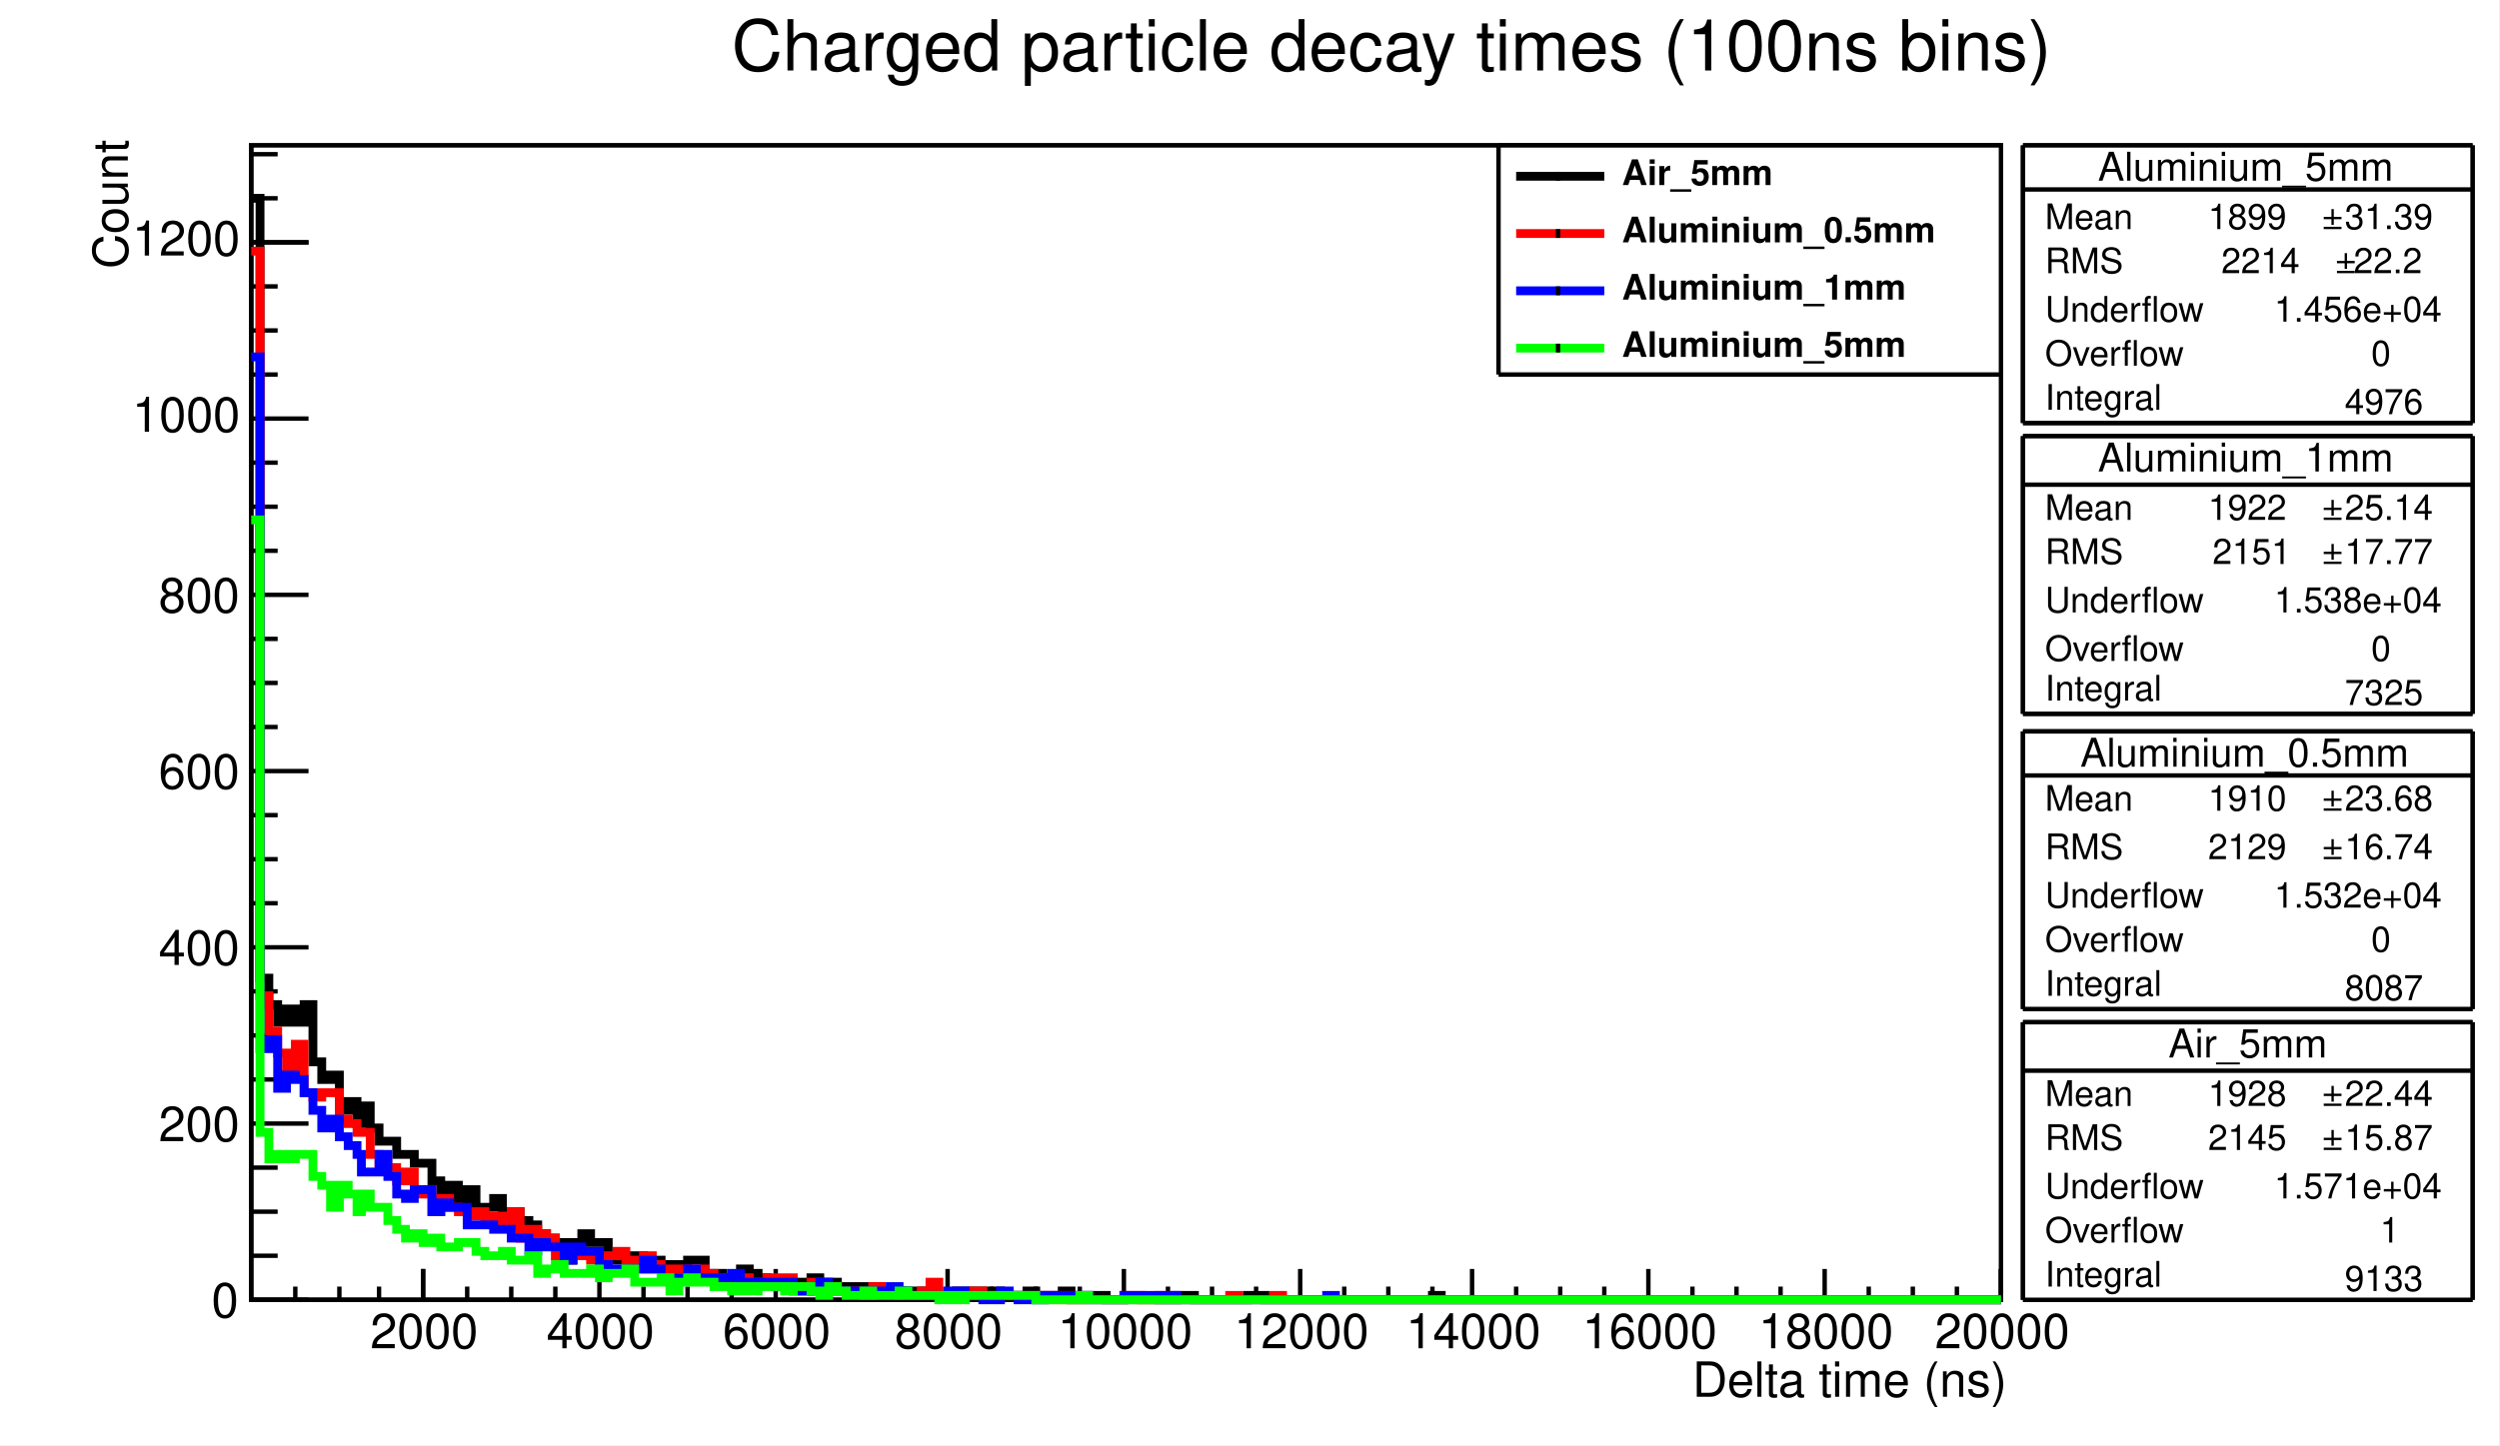
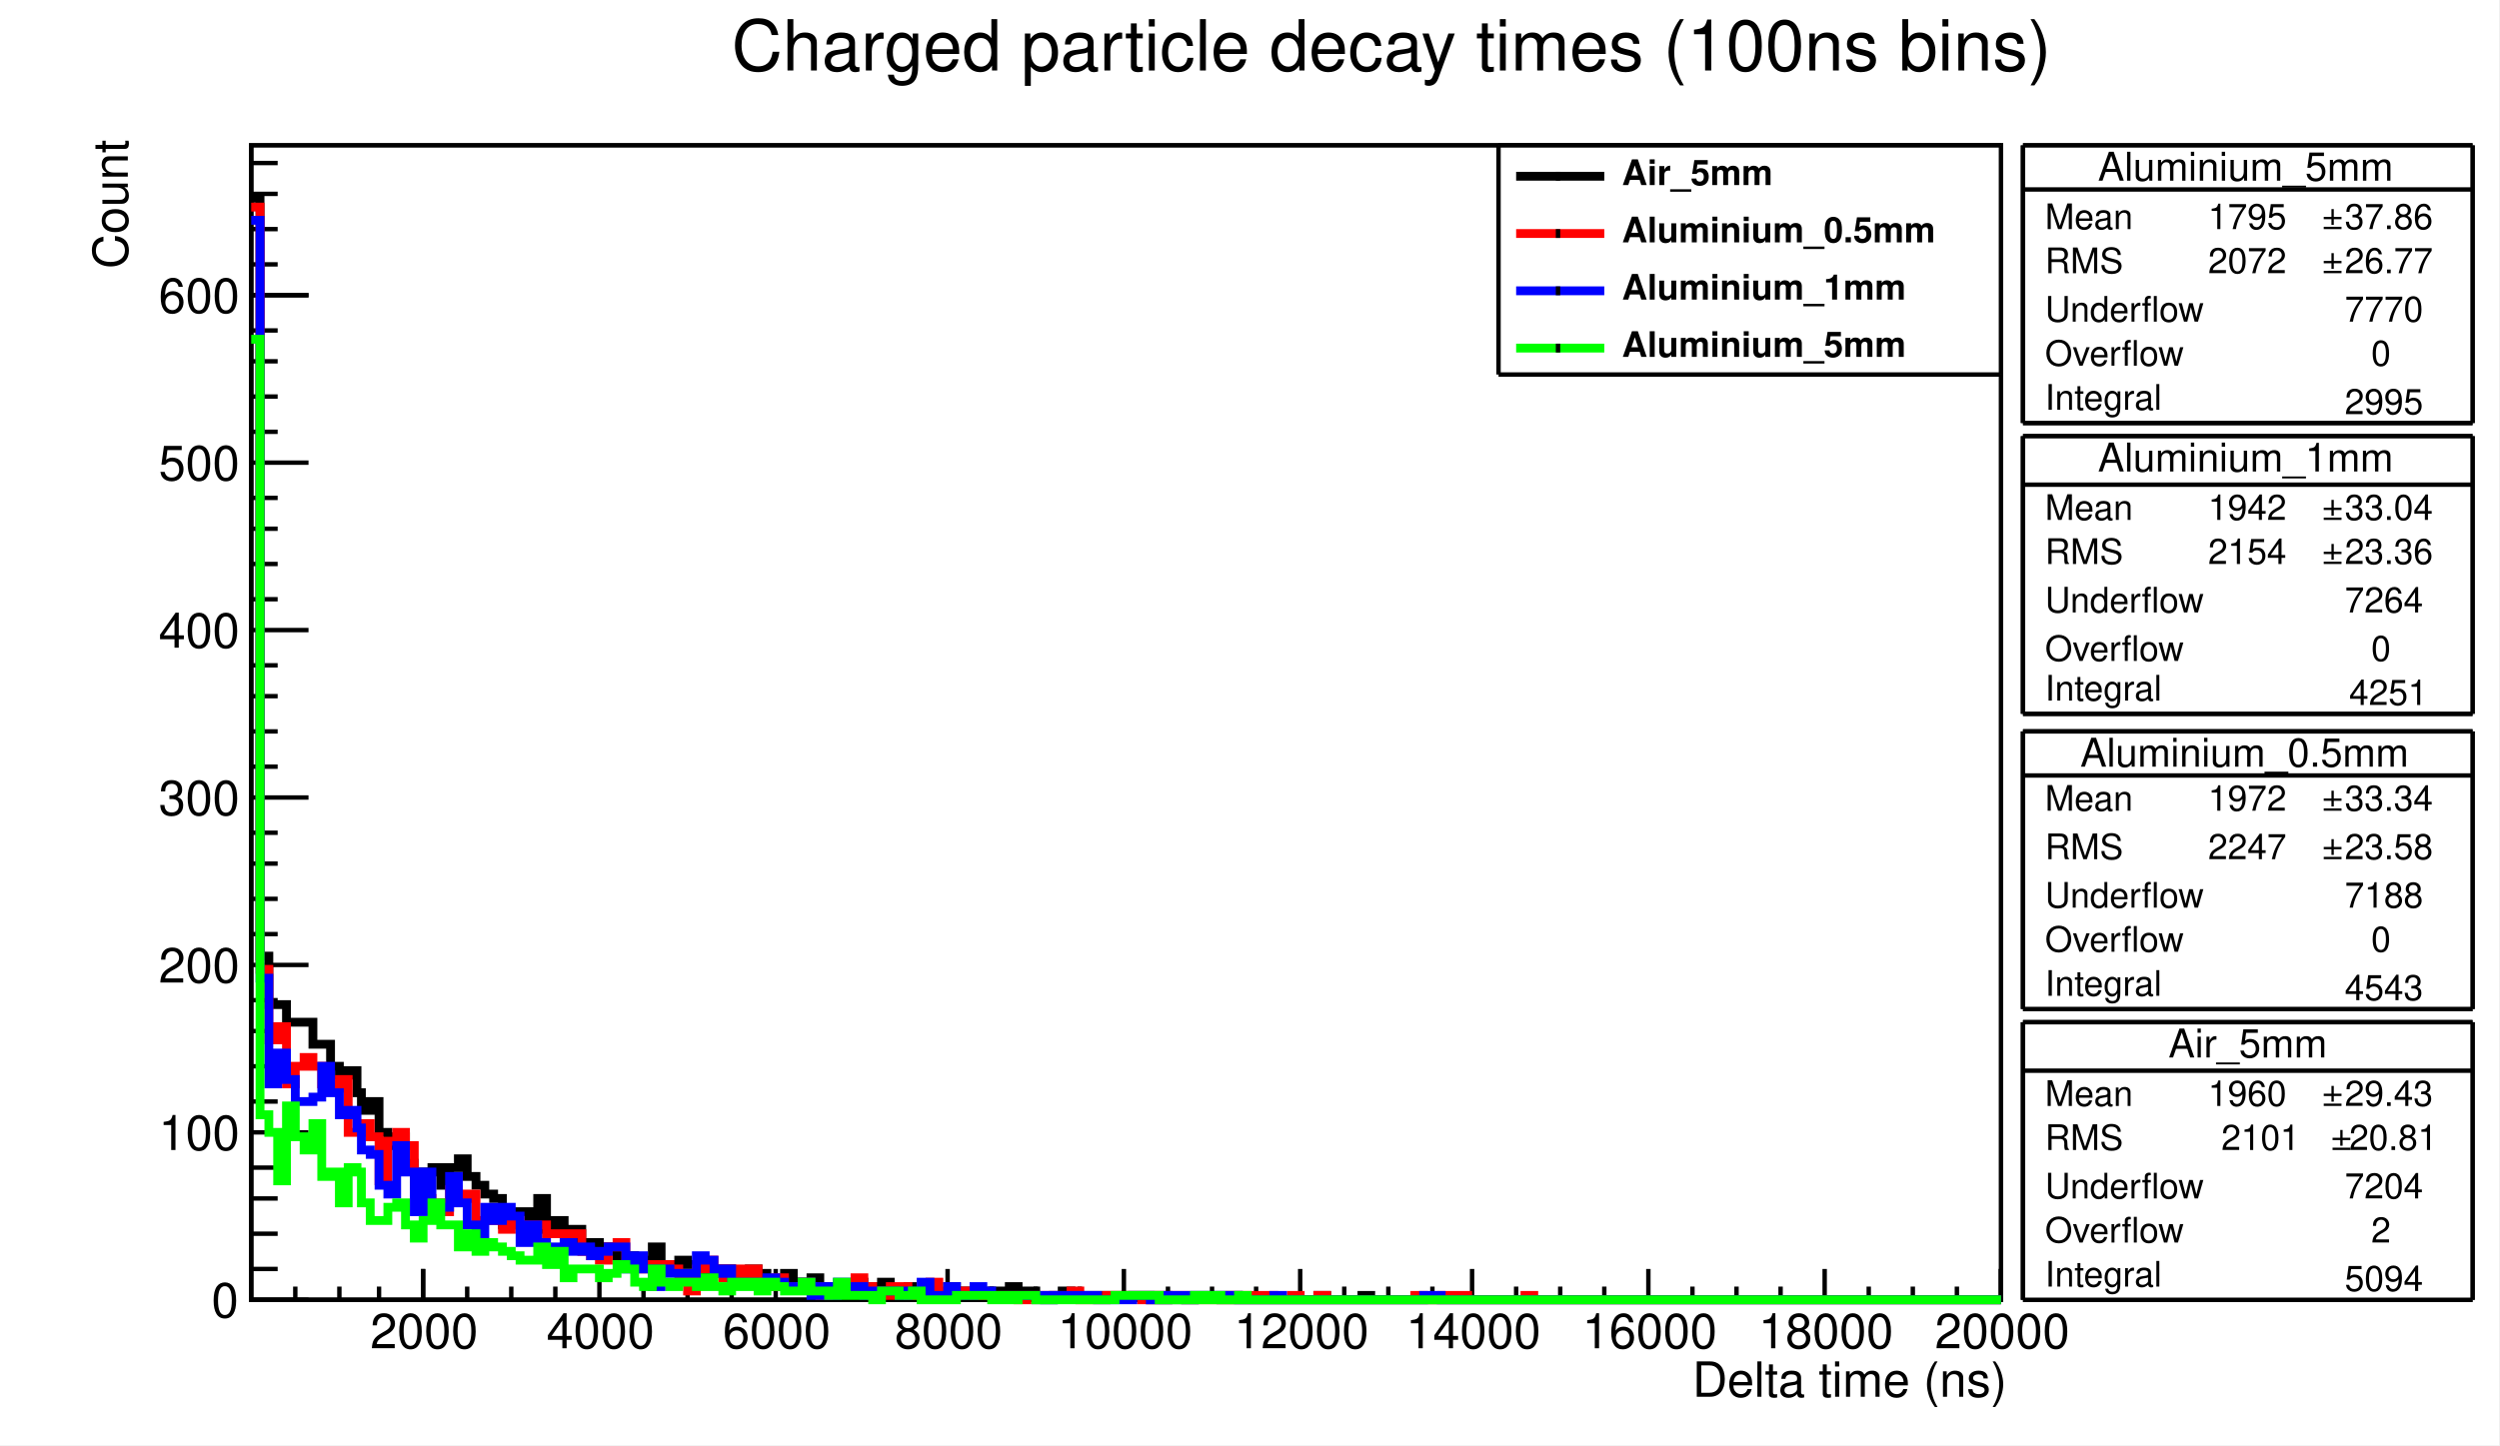
<svg xmlns="http://www.w3.org/2000/svg" width="567" height="328" viewBox="0 0 567 328">
  <defs>
</defs>
  <rect x="0" y="0" width="567" height="328" fill="white" />
  <rect x="57" y="33" width="397" height="262" fill="white" />
  <rect x="57" y="33" width="397" height="262" fill="none" stroke="black" />
  <rect x="57" y="33" width="397" height="262" fill="white" />
  <rect x="57" y="33" width="397" height="262" fill="none" stroke="black" />
-   <path d="M57,45h 2v 177h 2v 6h 2v 4h 2v -3h 2v 3h 2v -4h 2v 13h 2v 4h 2v -1h 2v 8h 2v -2h 2v 5h 1v -4h 2v 5h 2v 3h 4v 3h 4v 2h 4v 4h 2v 4h 2v -3h 2v 5h 2v -4h 2v 5h 2v -1h 2v -2h 2v 6h 2v -3h 2v 2h 2v 1h 2v 2h 2v 1h 2v 1h 2v 4h 2v -4h 2v -2h 2v 2h 4v  3h 2v 1h 2v -1h 4v 3h 2v -2h 2v 1h 4v 1h 2v -2h 4v 4h 2v -1h 2v 1h 4v -2h 2v 1h 2v 1h 2v 1h 8v 2h 2v -3h 2v 2h 2v -1h 2v 1h 2v 1h 2v -1h 6v 1h 9v 1h 8v -1h 6v 1h 2v -1h 2v 1h 6v -1h 2v 2h 2v -1h 4v -1h 2v 2h 2v -1h 6v 1h 16v -1h 4v 1h 12v -1h 4v 1h  38v -1h 2v 1h 127" fill="none" stroke="black" stroke-width="2" />
+   <path d="M57,45h 2v 172h 2v 11h 4v 4h 6v 5h 4v 5h 2v 2h 2v -1h 2v 5h 1v 4h 2v -2h 2v 7h 2v 3h 2v -2h 2v 6h 2v 4h 2v -2h 2v -1h 2v 4h 2v -4h 2v -2h 2v 4h 2v 2h 2v 2h 2v 1h 2v 6h 2v -3h 4v 5h 2v -8h 2v 7h 2v -2h 2v 5h 2v -3h 2v 4h 2v -1h 2v 1h 4v 2h 4v  1h 4v -3h 2v 4h 4v -1h 2v 1h 4v 2h 4v -1h 2v 3h 2v -1h 2v -2h 2v 1h 2v 3h 2v -1h 2v -2h 2v 2h 2v 1h 2v -2h 2v 3h 2v -1h 2v 1h 2v -1h 2v -1h 2v 1h 2v 1h 2v -2h 2v 2h 4v -1h 1v 1h 2v 1h 6v -2h 2v 2h 2v -1h 2v 1h 4v -1h 2v 1h 2v -2h 2v 1h 4v 2h 4v -1h  2v -1h 2v 1h 18v 1h 2v -1h 2v 1h 6v -1h 6v 1h 2v -1h 2v 1h 18v -1h 2v 1h 8v -1h 2v 1h 143" fill="none" stroke="black" stroke-width="2" />
  <rect x="459" y="232" width="102" height="63" fill="white" />
  <path d="M459,295h 102" fill="none" stroke="black" />
  <path d="M561,295v -63" fill="none" stroke="black" />
  <path d="M561,232h -102" fill="none" stroke="black" />
  <path d="M459,232v 63" fill="none" stroke="black" />
  <text x="492" y="240" fill="black" font-size="9" font-family="Helvetica">
Air_5mm
</text>
  <path d="M459,243h 102" fill="none" stroke="black" />
  <text x="464" y="251" fill="black" font-size="8" font-family="Helvetica">
Mean  
</text>
  <text x="532" y="251" fill="black" font-size="8" font-family="Helvetica">
-   22.44
+   29.43
</text>
  <text x="527" y="251" fill="black" font-size="8" font-family="Times">
±
</text>
  <text x="501" y="251" fill="black" font-size="8" font-family="Helvetica">
-    1928 
+    1960 
</text>
  <text x="464" y="261" fill="black" font-size="8" font-family="Helvetica">
RMS   
</text>
-   <text x="532" y="261" fill="black" font-size="8" font-family="Helvetica">
-   15.87
- </text>
-   <text x="527" y="261" fill="black" font-size="8" font-family="Times">
- ±
- </text>
-   <text x="501" y="261" fill="black" font-size="8" font-family="Helvetica">
-    2145 
+   <text x="533" y="261" fill="black" font-size="8" font-family="Helvetica">
+   20.81
+ </text>
+   <text x="529" y="261" fill="black" font-size="8" font-family="Times">
+ ±
+ </text>
+   <text x="504" y="261" fill="black" font-size="8" font-family="Helvetica">
+    2101 
</text>
  <text x="464" y="272" fill="black" font-size="8" font-family="Helvetica">
Underflow 
</text>
-   <text x="516" y="272" fill="black" font-size="8" font-family="Helvetica">
-  1.571e+04
+   <text x="532" y="272" fill="black" font-size="8" font-family="Helvetica">
+    7204
</text>
  <text x="464" y="282" fill="black" font-size="8" font-family="Helvetica">
Overflow  
</text>
-   <text x="540" y="282" fill="black" font-size="8" font-family="Helvetica">
-       1
+   <text x="538" y="282" fill="black" font-size="8" font-family="Helvetica">
+       2
</text>
  <text x="464" y="292" fill="black" font-size="8" font-family="Helvetica">
Integral 
</text>
  <text x="532" y="293" fill="black" font-size="8" font-family="Helvetica">
-    9133
+    5094
</text>
  <path d="M57,295h 397" fill="none" stroke="black" />
  <text x="384" y="317" fill="black" font-size="11" font-family="Helvetica">
Delta time (ns)
</text>
  <path d="M96,288v 7" fill="none" stroke="black" />
  <path d="M106,292v 3" fill="none" stroke="black" />
  <path d="M116,292v 3" fill="none" stroke="black" />
  <path d="M126,292v 3" fill="none" stroke="black" />
  <path d="M136,288v 7" fill="none" stroke="black" />
  <path d="M146,292v 3" fill="none" stroke="black" />
  <path d="M156,292v 3" fill="none" stroke="black" />
  <path d="M166,292v 3" fill="none" stroke="black" />
  <path d="M176,288v 7" fill="none" stroke="black" />
  <path d="M186,292v 3" fill="none" stroke="black" />
  <path d="M196,292v 3" fill="none" stroke="black" />
  <path d="M205,292v 3" fill="none" stroke="black" />
  <path d="M215,288v 7" fill="none" stroke="black" />
  <path d="M225,292v 3" fill="none" stroke="black" />
  <path d="M235,292v 3" fill="none" stroke="black" />
  <path d="M245,292v 3" fill="none" stroke="black" />
  <path d="M255,288v 7" fill="none" stroke="black" />
  <path d="M265,292v 3" fill="none" stroke="black" />
  <path d="M275,292v 3" fill="none" stroke="black" />
  <path d="M285,292v 3" fill="none" stroke="black" />
  <path d="M295,288v 7" fill="none" stroke="black" />
  <path d="M305,292v 3" fill="none" stroke="black" />
  <path d="M315,292v 3" fill="none" stroke="black" />
  <path d="M325,292v 3" fill="none" stroke="black" />
  <path d="M334,288v 7" fill="none" stroke="black" />
  <path d="M344,292v 3" fill="none" stroke="black" />
  <path d="M354,292v 3" fill="none" stroke="black" />
  <path d="M364,292v 3" fill="none" stroke="black" />
  <path d="M374,288v 7" fill="none" stroke="black" />
  <path d="M384,292v 3" fill="none" stroke="black" />
  <path d="M394,292v 3" fill="none" stroke="black" />
  <path d="M404,292v 3" fill="none" stroke="black" />
  <path d="M414,288v 7" fill="none" stroke="black" />
  <path d="M424,292v 3" fill="none" stroke="black" />
  <path d="M434,292v 3" fill="none" stroke="black" />
  <path d="M444,292v 3" fill="none" stroke="black" />
  <path d="M454,288v 7" fill="none" stroke="black" />
  <path d="M96,288v 7" fill="none" stroke="black" />
  <path d="M86,292v 3" fill="none" stroke="black" />
  <path d="M77,292v 3" fill="none" stroke="black" />
  <path d="M67,292v 3" fill="none" stroke="black" />
  <path d="M454,288v 7" fill="none" stroke="black" />
  <text x="84" y="306" fill="black" font-size="11" font-family="Helvetica">
2000
</text>
  <text x="124" y="306" fill="black" font-size="11" font-family="Helvetica">
4000
</text>
  <text x="164" y="306" fill="black" font-size="11" font-family="Helvetica">
6000
</text>
  <text x="203" y="306" fill="black" font-size="11" font-family="Helvetica">
8000
</text>
  <text x="240" y="306" fill="black" font-size="11" font-family="Helvetica">
10000
</text>
  <text x="280" y="306" fill="black" font-size="11" font-family="Helvetica">
12000
</text>
  <text x="319" y="306" fill="black" font-size="11" font-family="Helvetica">
14000
</text>
  <text x="359" y="306" fill="black" font-size="11" font-family="Helvetica">
16000
</text>
  <text x="399" y="306" fill="black" font-size="11" font-family="Helvetica">
18000
</text>
  <text x="439" y="306" fill="black" font-size="11" font-family="Helvetica">
20000
</text>
  <path d="M57,295v -262" fill="none" stroke="black" />
  <g transform="rotate(-90,29,61)">
    <text x="29" y="61" fill="black" font-size="11" font-family="Helvetica">
Count
</text>
  </g>
  <path d="M70,295h -13" fill="none" stroke="black" />
-   <path d="M63,285h -6" fill="none" stroke="black" />
-   <path d="M63,275h -6" fill="none" stroke="black" />
+   <path d="M63,288h -6" fill="none" stroke="black" />
+   <path d="M63,280h -6" fill="none" stroke="black" />
+   <path d="M63,272h -6" fill="none" stroke="black" />
  <path d="M63,265h -6" fill="none" stroke="black" />
-   <path d="M70,255h -13" fill="none" stroke="black" />
-   <path d="M63,245h -6" fill="none" stroke="black" />
-   <path d="M63,235h -6" fill="none" stroke="black" />
-   <path d="M63,225h -6" fill="none" stroke="black" />
-   <path d="M70,215h -13" fill="none" stroke="black" />
-   <path d="M63,205h -6" fill="none" stroke="black" />
-   <path d="M63,195h -6" fill="none" stroke="black" />
-   <path d="M63,185h -6" fill="none" stroke="black" />
-   <path d="M70,175h -13" fill="none" stroke="black" />
-   <path d="M63,165h -6" fill="none" stroke="black" />
-   <path d="M63,155h -6" fill="none" stroke="black" />
-   <path d="M63,145h -6" fill="none" stroke="black" />
-   <path d="M70,135h -13" fill="none" stroke="black" />
-   <path d="M63,125h -6" fill="none" stroke="black" />
-   <path d="M63,115h -6" fill="none" stroke="black" />
-   <path d="M63,105h -6" fill="none" stroke="black" />
-   <path d="M70,95h -13" fill="none" stroke="black" />
-   <path d="M63,85h -6" fill="none" stroke="black" />
+   <path d="M70,257h -13" fill="none" stroke="black" />
+   <path d="M63,250h -6" fill="none" stroke="black" />
+   <path d="M63,242h -6" fill="none" stroke="black" />
+   <path d="M63,234h -6" fill="none" stroke="black" />
+   <path d="M63,227h -6" fill="none" stroke="black" />
+   <path d="M70,219h -13" fill="none" stroke="black" />
+   <path d="M63,212h -6" fill="none" stroke="black" />
+   <path d="M63,204h -6" fill="none" stroke="black" />
+   <path d="M63,196h -6" fill="none" stroke="black" />
+   <path d="M63,189h -6" fill="none" stroke="black" />
+   <path d="M70,181h -13" fill="none" stroke="black" />
+   <path d="M63,174h -6" fill="none" stroke="black" />
+   <path d="M63,166h -6" fill="none" stroke="black" />
+   <path d="M63,158h -6" fill="none" stroke="black" />
+   <path d="M63,151h -6" fill="none" stroke="black" />
+   <path d="M70,143h -13" fill="none" stroke="black" />
+   <path d="M63,136h -6" fill="none" stroke="black" />
+   <path d="M63,128h -6" fill="none" stroke="black" />
+   <path d="M63,120h -6" fill="none" stroke="black" />
+   <path d="M63,113h -6" fill="none" stroke="black" />
+   <path d="M70,105h -13" fill="none" stroke="black" />
+   <path d="M63,98h -6" fill="none" stroke="black" />
+   <path d="M63,90h -6" fill="none" stroke="black" />
+   <path d="M63,82h -6" fill="none" stroke="black" />
  <path d="M63,75h -6" fill="none" stroke="black" />
-   <path d="M63,65h -6" fill="none" stroke="black" />
-   <path d="M70,55h -13" fill="none" stroke="black" />
-   <path d="M70,55h -13" fill="none" stroke="black" />
-   <path d="M63,45h -6" fill="none" stroke="black" />
-   <path d="M63,35h -6" fill="none" stroke="black" />
+   <path d="M70,67h -13" fill="none" stroke="black" />
+   <path d="M70,67h -13" fill="none" stroke="black" />
+   <path d="M63,60h -6" fill="none" stroke="black" />
+   <path d="M63,52h -6" fill="none" stroke="black" />
+   <path d="M63,44h -6" fill="none" stroke="black" />
+   <path d="M63,37h -6" fill="none" stroke="black" />
  <text x="48" y="299" fill="black" font-size="11" font-family="Helvetica">
0
</text>
-   <text x="36" y="259" fill="black" font-size="11" font-family="Helvetica">
+   <text x="36" y="261" fill="black" font-size="11" font-family="Helvetica">
+ 100
+ </text>
+   <text x="36" y="223" fill="black" font-size="11" font-family="Helvetica">
200
</text>
-   <text x="36" y="219" fill="black" font-size="11" font-family="Helvetica">
+   <text x="36" y="185" fill="black" font-size="11" font-family="Helvetica">
+ 300
+ </text>
+   <text x="36" y="147" fill="black" font-size="11" font-family="Helvetica">
400
</text>
-   <text x="36" y="179" fill="black" font-size="11" font-family="Helvetica">
+   <text x="36" y="109" fill="black" font-size="11" font-family="Helvetica">
+ 500
+ </text>
+   <text x="36" y="71" fill="black" font-size="11" font-family="Helvetica">
600
- </text>
-   <text x="36" y="139" fill="black" font-size="11" font-family="Helvetica">
- 800
- </text>
-   <text x="30" y="98" fill="black" font-size="11" font-family="Helvetica">
- 1000
- </text>
-   <text x="30" y="58" fill="black" font-size="11" font-family="Helvetica">
- 1200
</text>
  <rect x="459" y="232" width="102" height="63" fill="white" />
  <path d="M459,295h 102" fill="none" stroke="black" />
  <path d="M561,295v -63" fill="none" stroke="black" />
  <path d="M561,232h -102" fill="none" stroke="black" />
  <path d="M459,232v 63" fill="none" stroke="black" />
  <text x="492" y="240" fill="black" font-size="9" font-family="Helvetica">
Air_5mm
</text>
  <path d="M459,243h 102" fill="none" stroke="black" />
  <text x="464" y="251" fill="black" font-size="8" font-family="Helvetica">
Mean  
</text>
  <text x="532" y="251" fill="black" font-size="8" font-family="Helvetica">
-   22.44
+   29.43
</text>
  <text x="527" y="251" fill="black" font-size="8" font-family="Times">
±
</text>
  <text x="501" y="251" fill="black" font-size="8" font-family="Helvetica">
-    1928 
+    1960 
</text>
  <text x="464" y="261" fill="black" font-size="8" font-family="Helvetica">
RMS   
</text>
-   <text x="532" y="261" fill="black" font-size="8" font-family="Helvetica">
-   15.87
- </text>
-   <text x="527" y="261" fill="black" font-size="8" font-family="Times">
- ±
- </text>
-   <text x="501" y="261" fill="black" font-size="8" font-family="Helvetica">
-    2145 
+   <text x="533" y="261" fill="black" font-size="8" font-family="Helvetica">
+   20.81
+ </text>
+   <text x="529" y="261" fill="black" font-size="8" font-family="Times">
+ ±
+ </text>
+   <text x="504" y="261" fill="black" font-size="8" font-family="Helvetica">
+    2101 
</text>
  <text x="464" y="272" fill="black" font-size="8" font-family="Helvetica">
Underflow 
</text>
-   <text x="516" y="272" fill="black" font-size="8" font-family="Helvetica">
-  1.571e+04
+   <text x="532" y="272" fill="black" font-size="8" font-family="Helvetica">
+    7204
</text>
  <text x="464" y="282" fill="black" font-size="8" font-family="Helvetica">
Overflow  
</text>
-   <text x="540" y="282" fill="black" font-size="8" font-family="Helvetica">
-       1
+   <text x="538" y="282" fill="black" font-size="8" font-family="Helvetica">
+       2
</text>
  <text x="464" y="292" fill="black" font-size="8" font-family="Helvetica">
Integral 
</text>
  <text x="532" y="293" fill="black" font-size="8" font-family="Helvetica">
-    9133
+    5094
</text>
  <text x="166" y="16" fill="black" font-size="16" font-family="Helvetica">
Charged particle decay times (100ns bins)
</text>
-   <path d="M57,57h 2v 169h 2v 8h 2v 5h 2v 5h 2v -7h 2v 11h 2v 1h 2v -1h 4v 6h 2v 1h 2v 2h 3v 5h 2v 2h 2v 1h 2v 3h 2v -2h 2v 5h 2v -1h 2v 5h 2v -3h 2v 2h 2v 1h 2v 1h 2v -1h 2v 2h 2v -1h 2v 2h 2v -3h 2v 6h 2v -2h 2v 1h 2v 1h 2v 4h 4v -1h 2v 1h 2v 1h 2v  1h 2v -2h 2v -1h 2v 2h 2v 1h 2v -2h 2v 2h 2v 1h 6v 2h 2v -2h 2v 1h 2v 1h 2v 1h 2v 1h 2v -2h 2v 1h 4v -1h 2v 1h 2v -1h 2v 2h 4v -1h 2v 1h 4v 1h 6v 1h 2v -2h 2v 1h 4v 1h 5v -1h 2v -2h 2v 3h 8v -1h 2v 1h 16v 1h 2v -1h 2v 1h 12v -1h 4v 1h 4v -1h 2v 1h  14v -1h 2v 1h 8v -1h 2v 1h 163" fill="none" stroke="#ff0000" stroke-width="2" />
+   <path d="M57,47h 2v 173h 2v 16h 2v -3h 2v 13h 2v -4h 2v -2h 2v 2h 2v 4h 2v 1h 2v -2h 2v 12h 3v -2h 2v 3h 2v 10h 2v -9h 2v -2h 2v 3h 2v 9h 2v 3h 2v 1h 2v 2h 2v -5h 2v 2h 2v -1h 2v 6h 6v 2h 2v -2h 2v 1h 6v 2h 8v 4h 2v 1h 2v 1h 2v -3h 2v -1h 2v 5h 2v 1h  2v -1h 2v 1h 2v -1h 2v 1h 2v 2h 2v 3h 2v -5h 2v -2h 2v 2h 2v 2h 2v -2h 2v 2h 2v -2h 2v 3h 2v 1h 2v -2h 2v 2h 4v -1h 2v 1h 2v 2h 2v -1h 4v -1h 2v -2h 2v 2h 2v 1h 2v 1h 2v -2h 4v 2h 3v -1h 2v -2h 2v 3h 2v -1h 6v 1h 10v 1h 2v -1h 10v -1h 2v 2h 6v -1h  8v 1h 2v -1h 2v 1h 2v -1h 4v 1h 10v -1h 2v 1h 2v -1h 2v 1h 2v -1h 2v 1h 4v -1h 2v 1h 4v -1h 2v 1h 20v -1h 2v 1h 4v -1h 2v 1h 2v -1h 2v 1h 13v -1h 2v 1h 106" fill="none" stroke="#ff0000" stroke-width="2" />
  <rect x="459" y="166" width="102" height="63" fill="white" />
  <path d="M459,229h 102" fill="none" stroke="black" />
  <path d="M561,229v -63" fill="none" stroke="black" />
  <path d="M561,166h -102" fill="none" stroke="black" />
  <path d="M459,166v 63" fill="none" stroke="black" />
  <text x="472" y="174" fill="black" font-size="9" font-family="Helvetica">
Aluminium_0.5mm
</text>
  <path d="M459,176h 102" fill="none" stroke="black" />
  <text x="464" y="184" fill="black" font-size="8" font-family="Helvetica">
Mean  
</text>
  <text x="532" y="184" fill="black" font-size="8" font-family="Helvetica">
-   23.68
+   33.34
</text>
  <text x="527" y="184" fill="black" font-size="8" font-family="Times">
±
</text>
  <text x="501" y="184" fill="black" font-size="8" font-family="Helvetica">
-    1910 
+    1972 
</text>
  <text x="464" y="195" fill="black" font-size="8" font-family="Helvetica">
RMS   
</text>
  <text x="532" y="195" fill="black" font-size="8" font-family="Helvetica">
-   16.74
+   23.58
</text>
  <text x="527" y="195" fill="black" font-size="8" font-family="Times">
±
</text>
  <text x="501" y="195" fill="black" font-size="8" font-family="Helvetica">
-    2129 
+    2247 
</text>
  <text x="464" y="206" fill="black" font-size="8" font-family="Helvetica">
Underflow 
</text>
-   <text x="516" y="206" fill="black" font-size="8" font-family="Helvetica">
-  1.532e+04
+   <text x="532" y="206" fill="black" font-size="8" font-family="Helvetica">
+    7188
</text>
  <text x="464" y="216" fill="black" font-size="8" font-family="Helvetica">
Overflow  
</text>
  <text x="538" y="216" fill="black" font-size="8" font-family="Helvetica">
      0
</text>
  <text x="464" y="226" fill="black" font-size="8" font-family="Helvetica">
Integral 
</text>
  <text x="532" y="227" fill="black" font-size="8" font-family="Helvetica">
-    8087
+    4543
</text>
  <rect x="459" y="166" width="102" height="63" fill="white" />
  <path d="M459,229h 102" fill="none" stroke="black" />
  <path d="M561,229v -63" fill="none" stroke="black" />
  <path d="M561,166h -102" fill="none" stroke="black" />
  <path d="M459,166v 63" fill="none" stroke="black" />
  <text x="472" y="174" fill="black" font-size="9" font-family="Helvetica">
Aluminium_0.5mm
</text>
  <path d="M459,176h 102" fill="none" stroke="black" />
  <text x="464" y="184" fill="black" font-size="8" font-family="Helvetica">
Mean  
</text>
  <text x="532" y="184" fill="black" font-size="8" font-family="Helvetica">
-   23.68
+   33.34
</text>
  <text x="527" y="184" fill="black" font-size="8" font-family="Times">
±
</text>
  <text x="501" y="184" fill="black" font-size="8" font-family="Helvetica">
-    1910 
+    1972 
</text>
  <text x="464" y="195" fill="black" font-size="8" font-family="Helvetica">
RMS   
</text>
  <text x="532" y="195" fill="black" font-size="8" font-family="Helvetica">
-   16.74
+   23.58
</text>
  <text x="527" y="195" fill="black" font-size="8" font-family="Times">
±
</text>
  <text x="501" y="195" fill="black" font-size="8" font-family="Helvetica">
-    2129 
+    2247 
</text>
  <text x="464" y="206" fill="black" font-size="8" font-family="Helvetica">
Underflow 
</text>
-   <text x="516" y="206" fill="black" font-size="8" font-family="Helvetica">
-  1.532e+04
+   <text x="532" y="206" fill="black" font-size="8" font-family="Helvetica">
+    7188
</text>
  <text x="464" y="216" fill="black" font-size="8" font-family="Helvetica">
Overflow  
</text>
  <text x="538" y="216" fill="black" font-size="8" font-family="Helvetica">
      0
</text>
  <text x="464" y="226" fill="black" font-size="8" font-family="Helvetica">
Integral 
</text>
  <text x="532" y="227" fill="black" font-size="8" font-family="Helvetica">
-    8087
- </text>
-   <path d="M57,81h 2v 157h 2v -2h 2v 11h 2v -3h 2v 1h 2v 3h 2v 4h 2v 4h 2v -2h 2v 4h 2v 2h 2v 2h 1v 4h 4v -4h 2v 5h 2v 4h 2v 1h 2v -2h 4v 5h 2v -2h 2v 1h 4v 4h 6v 1h 4v 2h 4v 3h 2v -2h 2v 1h 4v 3h 2v -3h 2v 1h 4v 3h 2v 1h 8v -2h 2v 2h 2v 2h 2v 1h 2v  -1h 2v -2h 2v 2h 8v -1h 2v 2h 8v 1h 2v -1h 2v 2h 4v -1h 2v -1h 2v 2h 12v 1h 2v -2h 2v 1h 2v 1h 9v -1h 4v 1h 4v 1h 4v -2h 2v 1h 2v 1h 2v -1h 2v 1h 2v -1h 10v 1h 8v -1h 8v 1h 2v -1h 2v 1h 34v -1h 2v 1h 151" fill="none" stroke="#0000ff" stroke-width="2" />
+    4543
+ </text>
+   <path d="M57,50h 2v 172h 2v 24h 2v -7h 2v 6h 2v 5h 4v -1h 2v -7h 2v 6h 2v 5h 2v -1h 2v 4h 1v 5h 2v 1h 2v 7h 2v 2h 2v -11h 2v 6h 2v 9h 2v -9h 2v 9h 2v -1h 2v -7h 2v 6h 2v 5h 2v 2h 2v -6h 2v 3h 2v -3h 2v 2h 2v 6h 2v -4h 2v 4h 2v 1h 2v 1h 2v -2h 2v 2h  2v -1h 2v 2h 2v -1h 2v -1h 4v 5h 2v -3h 2v 3h 2v 4h 2v -4h 2v 1h 6v -4h 2v 1h 2v 3h 2v -1h 2v 3h 8v -1h 2v 1h 2v 1h 4v -1h 2v 3h 2v -2h 2v 2h 2v -3h 2v 1h 4v 2h 2v -1h 6v 1h 2v -1h 3v -2h 2v 3h 4v -2h 2v 2h 4v -2h 2v 1h 2v 1h 12v 1h 2v -1h 10v 1h 8v  -1h 4v 1h 4v -1h 4v 1h 2v -1h 10v 1h 8v -1h 2v 1h 32v -1h 4v 1h 127" fill="none" stroke="#0000ff" stroke-width="2" />
  <rect x="459" y="99" width="102" height="63" fill="white" />
  <path d="M459,162h 102" fill="none" stroke="black" />
  <path d="M561,162v -63" fill="none" stroke="black" />
  <path d="M561,99h -102" fill="none" stroke="black" />
  <path d="M459,99v 63" fill="none" stroke="black" />
  <text x="476" y="107" fill="black" font-size="9" font-family="Helvetica">
Aluminium_1mm
</text>
  <path d="M459,110h 102" fill="none" stroke="black" />
  <text x="464" y="118" fill="black" font-size="8" font-family="Helvetica">
Mean  
</text>
  <text x="532" y="118" fill="black" font-size="8" font-family="Helvetica">
-   25.14
+   33.04
</text>
  <text x="527" y="118" fill="black" font-size="8" font-family="Times">
±
</text>
  <text x="501" y="118" fill="black" font-size="8" font-family="Helvetica">
-    1922 
+    1942 
</text>
  <text x="464" y="128" fill="black" font-size="8" font-family="Helvetica">
RMS   
</text>
  <text x="532" y="128" fill="black" font-size="8" font-family="Helvetica">
-   17.77
+   23.36
</text>
  <text x="527" y="128" fill="black" font-size="8" font-family="Times">
±
</text>
-   <text x="502" y="128" fill="black" font-size="8" font-family="Helvetica">
-    2151 
+   <text x="501" y="128" fill="black" font-size="8" font-family="Helvetica">
+    2154 
</text>
  <text x="464" y="139" fill="black" font-size="8" font-family="Helvetica">
Underflow 
</text>
-   <text x="516" y="139" fill="black" font-size="8" font-family="Helvetica">
-  1.538e+04
+   <text x="532" y="139" fill="black" font-size="8" font-family="Helvetica">
+    7264
</text>
  <text x="464" y="150" fill="black" font-size="8" font-family="Helvetica">
Overflow  
</text>
  <text x="538" y="150" fill="black" font-size="8" font-family="Helvetica">
      0
</text>
  <text x="464" y="159" fill="black" font-size="8" font-family="Helvetica">
Integral 
</text>
-   <text x="532" y="160" fill="black" font-size="8" font-family="Helvetica">
-    7325
+   <text x="533" y="160" fill="black" font-size="8" font-family="Helvetica">
+    4251
</text>
  <rect x="459" y="99" width="102" height="63" fill="white" />
  <path d="M459,162h 102" fill="none" stroke="black" />
  <path d="M561,162v -63" fill="none" stroke="black" />
  <path d="M561,99h -102" fill="none" stroke="black" />
  <path d="M459,99v 63" fill="none" stroke="black" />
  <text x="476" y="107" fill="black" font-size="9" font-family="Helvetica">
Aluminium_1mm
</text>
  <path d="M459,110h 102" fill="none" stroke="black" />
  <text x="464" y="118" fill="black" font-size="8" font-family="Helvetica">
Mean  
</text>
  <text x="532" y="118" fill="black" font-size="8" font-family="Helvetica">
-   25.14
+   33.04
</text>
  <text x="527" y="118" fill="black" font-size="8" font-family="Times">
±
</text>
  <text x="501" y="118" fill="black" font-size="8" font-family="Helvetica">
-    1922 
+    1942 
</text>
  <text x="464" y="128" fill="black" font-size="8" font-family="Helvetica">
RMS   
</text>
  <text x="532" y="128" fill="black" font-size="8" font-family="Helvetica">
-   17.77
+   23.36
</text>
  <text x="527" y="128" fill="black" font-size="8" font-family="Times">
±
</text>
-   <text x="502" y="128" fill="black" font-size="8" font-family="Helvetica">
-    2151 
+   <text x="501" y="128" fill="black" font-size="8" font-family="Helvetica">
+    2154 
</text>
  <text x="464" y="139" fill="black" font-size="8" font-family="Helvetica">
Underflow 
</text>
-   <text x="516" y="139" fill="black" font-size="8" font-family="Helvetica">
-  1.538e+04
+   <text x="532" y="139" fill="black" font-size="8" font-family="Helvetica">
+    7264
</text>
  <text x="464" y="150" fill="black" font-size="8" font-family="Helvetica">
Overflow  
</text>
  <text x="538" y="150" fill="black" font-size="8" font-family="Helvetica">
      0
</text>
  <text x="464" y="159" fill="black" font-size="8" font-family="Helvetica">
Integral 
</text>
-   <text x="532" y="160" fill="black" font-size="8" font-family="Helvetica">
-    7325
- </text>
-   <path d="M57,118h 2v 139h 2v 6h 2v -1h 2v 1h 2v -1h 4v 5h 2v 2h 2v 5h 2v -5h 2v 2h 2v 4h 1v -4h 2v 3h 4v 3h 2v 2h 2v 2h 2v -1h 2v 2h 2v -1h 2v 2h 4v -1h 4v 2h 2v 1h 4v -1h 2v 2h 4v -1h 2v 4h 2v -1h 2v -1h 2v 2h 6v -1h 2v 2h 2v -1h 4v -1h 2v 3h 6v -1h  2v 3h 2v -2h 2v -1h 2v 1h 4v 1h 4v 1h 2v -1h 2v 1h 2v -1h 6v 1h 2v -1h 4v 1h 2v 1h 2v -2h 2v 1h 2v 1h 4v -1h 2v 1h 6v -1h 2v 1h 7v 1h 2v -1h 2v 1h 2v -1h 16v 1h 10v -1h 2v 1h 207" fill="none" stroke="#00ff00" stroke-width="2" />
+   <text x="533" y="160" fill="black" font-size="8" font-family="Helvetica">
+    4251
+ </text>
+   <path d="M57,77h 2v 176h 2v 4h 2v 11h 2v -17h 2v 7h 2v 3h 2v -6h 2v 12h 2v -1h 2v 7h 2v -8h 2v 1h 1v 7h 2v 4h 4v -3h 2v -1h 2v 5h 2v 3h 2v -4h 2v -4h 2v 5h 4v 5h 2v -3h 2v 4h 2v -2h 2v 1h 2v 1h 2v 1h 2v 1h 4v -3h 2v 4h 2v -3h 2v 6h 2v -2h 6v 2h 2v  -1h 2v -2h 2v 1h 2v 3h 2v 1h 2v -4h 2v 3h 2v 1h 2v -1h 4v 1h 2v -2h 2v 2h 2v 1h 2v -2h 2v 1h 2v -1h 2v 2h 2v -2h 2v 1h 2v 1h 4v -2h 2v 2h 4v 1h 2v -3h 2v 3h 6v 1h 2v -2h 4v 1h 3v -1h 2v 2h 8v -1h 8v 1h 2v -1h 2v 1h 2v -1h 4v 1h 18v -1h 10v 1h 8v -1h  2v 1h 2v -1h 2v 1h 4v -1h 2v 1h 171" fill="none" stroke="#00ff00" stroke-width="2" />
  <rect x="459" y="33" width="102" height="63" fill="white" />
  <path d="M459,96h 102" fill="none" stroke="black" />
  <path d="M561,96v -63" fill="none" stroke="black" />
  <path d="M561,33h -102" fill="none" stroke="black" />
  <path d="M459,33v 63" fill="none" stroke="black" />
  <text x="464" y="44" fill="black" font-size="12" font-family="Helvetica">
Aluminium_5mm
</text>
  <path d="M459,49h 102" fill="none" stroke="black" />
  <text x="464" y="61" fill="black" font-size="13" font-family="Helvetica">
Entries 
</text>
  <text x="516" y="61" fill="black" font-size="13" font-family="Helvetica">
-  19540
+  10765
</text>
  <text x="464" y="77" fill="black" font-size="13" font-family="Helvetica">
Mean  
</text>
  <text x="516" y="77" fill="black" font-size="13" font-family="Helvetica">
-    1899
+    1795
</text>
  <text x="464" y="93" fill="black" font-size="13" font-family="Helvetica">
RMS   
</text>
  <text x="516" y="93" fill="black" font-size="13" font-family="Helvetica">
-    2214
+    2072
</text>
  <rect x="459" y="33" width="102" height="63" fill="white" />
  <path d="M459,96h 102" fill="none" stroke="black" />
  <path d="M561,96v -63" fill="none" stroke="black" />
  <path d="M561,33h -102" fill="none" stroke="black" />
  <path d="M459,33v 63" fill="none" stroke="black" />
  <text x="476" y="41" fill="black" font-size="9" font-family="Helvetica">
Aluminium_5mm
</text>
  <path d="M459,43h 102" fill="none" stroke="black" />
  <text x="464" y="52" fill="black" font-size="8" font-family="Helvetica">
Mean  
</text>
  <text x="532" y="52" fill="black" font-size="8" font-family="Helvetica">
-   31.39
+   37.86
</text>
  <text x="527" y="52" fill="black" font-size="8" font-family="Times">
±
</text>
  <text x="501" y="52" fill="black" font-size="8" font-family="Helvetica">
-    1899 
+    1795 
</text>
  <text x="464" y="62" fill="black" font-size="8" font-family="Helvetica">
RMS   
</text>
-   <text x="534" y="62" fill="black" font-size="8" font-family="Helvetica">
-    22.2
- </text>
-   <text x="530" y="62" fill="black" font-size="8" font-family="Times">
- ±
- </text>
-   <text x="504" y="62" fill="black" font-size="8" font-family="Helvetica">
-    2214 
+   <text x="532" y="62" fill="black" font-size="8" font-family="Helvetica">
+   26.77
+ </text>
+   <text x="527" y="62" fill="black" font-size="8" font-family="Times">
+ ±
+ </text>
+   <text x="501" y="62" fill="black" font-size="8" font-family="Helvetica">
+    2072 
</text>
  <text x="464" y="73" fill="black" font-size="8" font-family="Helvetica">
Underflow 
</text>
-   <text x="516" y="73" fill="black" font-size="8" font-family="Helvetica">
-  1.456e+04
+   <text x="532" y="73" fill="black" font-size="8" font-family="Helvetica">
+    7770
</text>
  <text x="464" y="83" fill="black" font-size="8" font-family="Helvetica">
Overflow  
</text>
  <text x="538" y="83" fill="black" font-size="8" font-family="Helvetica">
      0
</text>
  <text x="464" y="93" fill="black" font-size="8" font-family="Helvetica">
Integral 
</text>
  <text x="532" y="94" fill="black" font-size="8" font-family="Helvetica">
-    4976
+    2995
</text>
  <rect x="340" y="33" width="114" height="52" fill="white" />
  <path d="M340,85h 114" fill="none" stroke="black" />
  <path d="M454,85v -52" fill="none" stroke="black" />
  <path d="M454,33h -114" fill="none" stroke="black" />
  <path d="M340,33v 52" fill="none" stroke="black" />
  <text x="368" y="42" fill="black" font-size="8" font-family="Helvetica" font-weight="bold">
Air_5mm
</text>
  <path d="M344,44h 20v -9h -20z" fill="white" />
  <path d="M344,40h 20" fill="none" stroke="black" stroke-width="2" />
  <g stroke="black" stroke-width="2" fill="none">
    <line x1="353" y1="40" x2="354" y2="40" />
  </g>
  <text x="368" y="55" fill="black" font-size="8" font-family="Helvetica" font-weight="bold">
Aluminium_0.5mm
</text>
  <path d="M344,57h 20v -9h -20z" fill="white" />
  <path d="M344,53h 20" fill="none" stroke="#ff0000" stroke-width="2" />
  <g stroke="black" stroke-width="2" fill="none">
    <line x1="353" y1="53" x2="354" y2="53" />
  </g>
  <text x="368" y="68" fill="black" font-size="8" font-family="Helvetica" font-weight="bold">
Aluminium_1mm
</text>
  <path d="M344,70h 20v -9h -20z" fill="white" />
  <path d="M344,66h 20" fill="none" stroke="#0000ff" stroke-width="2" />
  <g stroke="black" stroke-width="2" fill="none">
    <line x1="353" y1="66" x2="354" y2="66" />
  </g>
  <text x="368" y="81" fill="black" font-size="8" font-family="Helvetica" font-weight="bold">
Aluminium_5mm
</text>
  <path d="M344,83h 20v -9h -20z" fill="white" />
  <path d="M344,79h 20" fill="none" stroke="#00ff00" stroke-width="2" />
  <g stroke="black" stroke-width="2" fill="none">
    <line x1="353" y1="79" x2="354" y2="79" />
  </g>
</svg>
